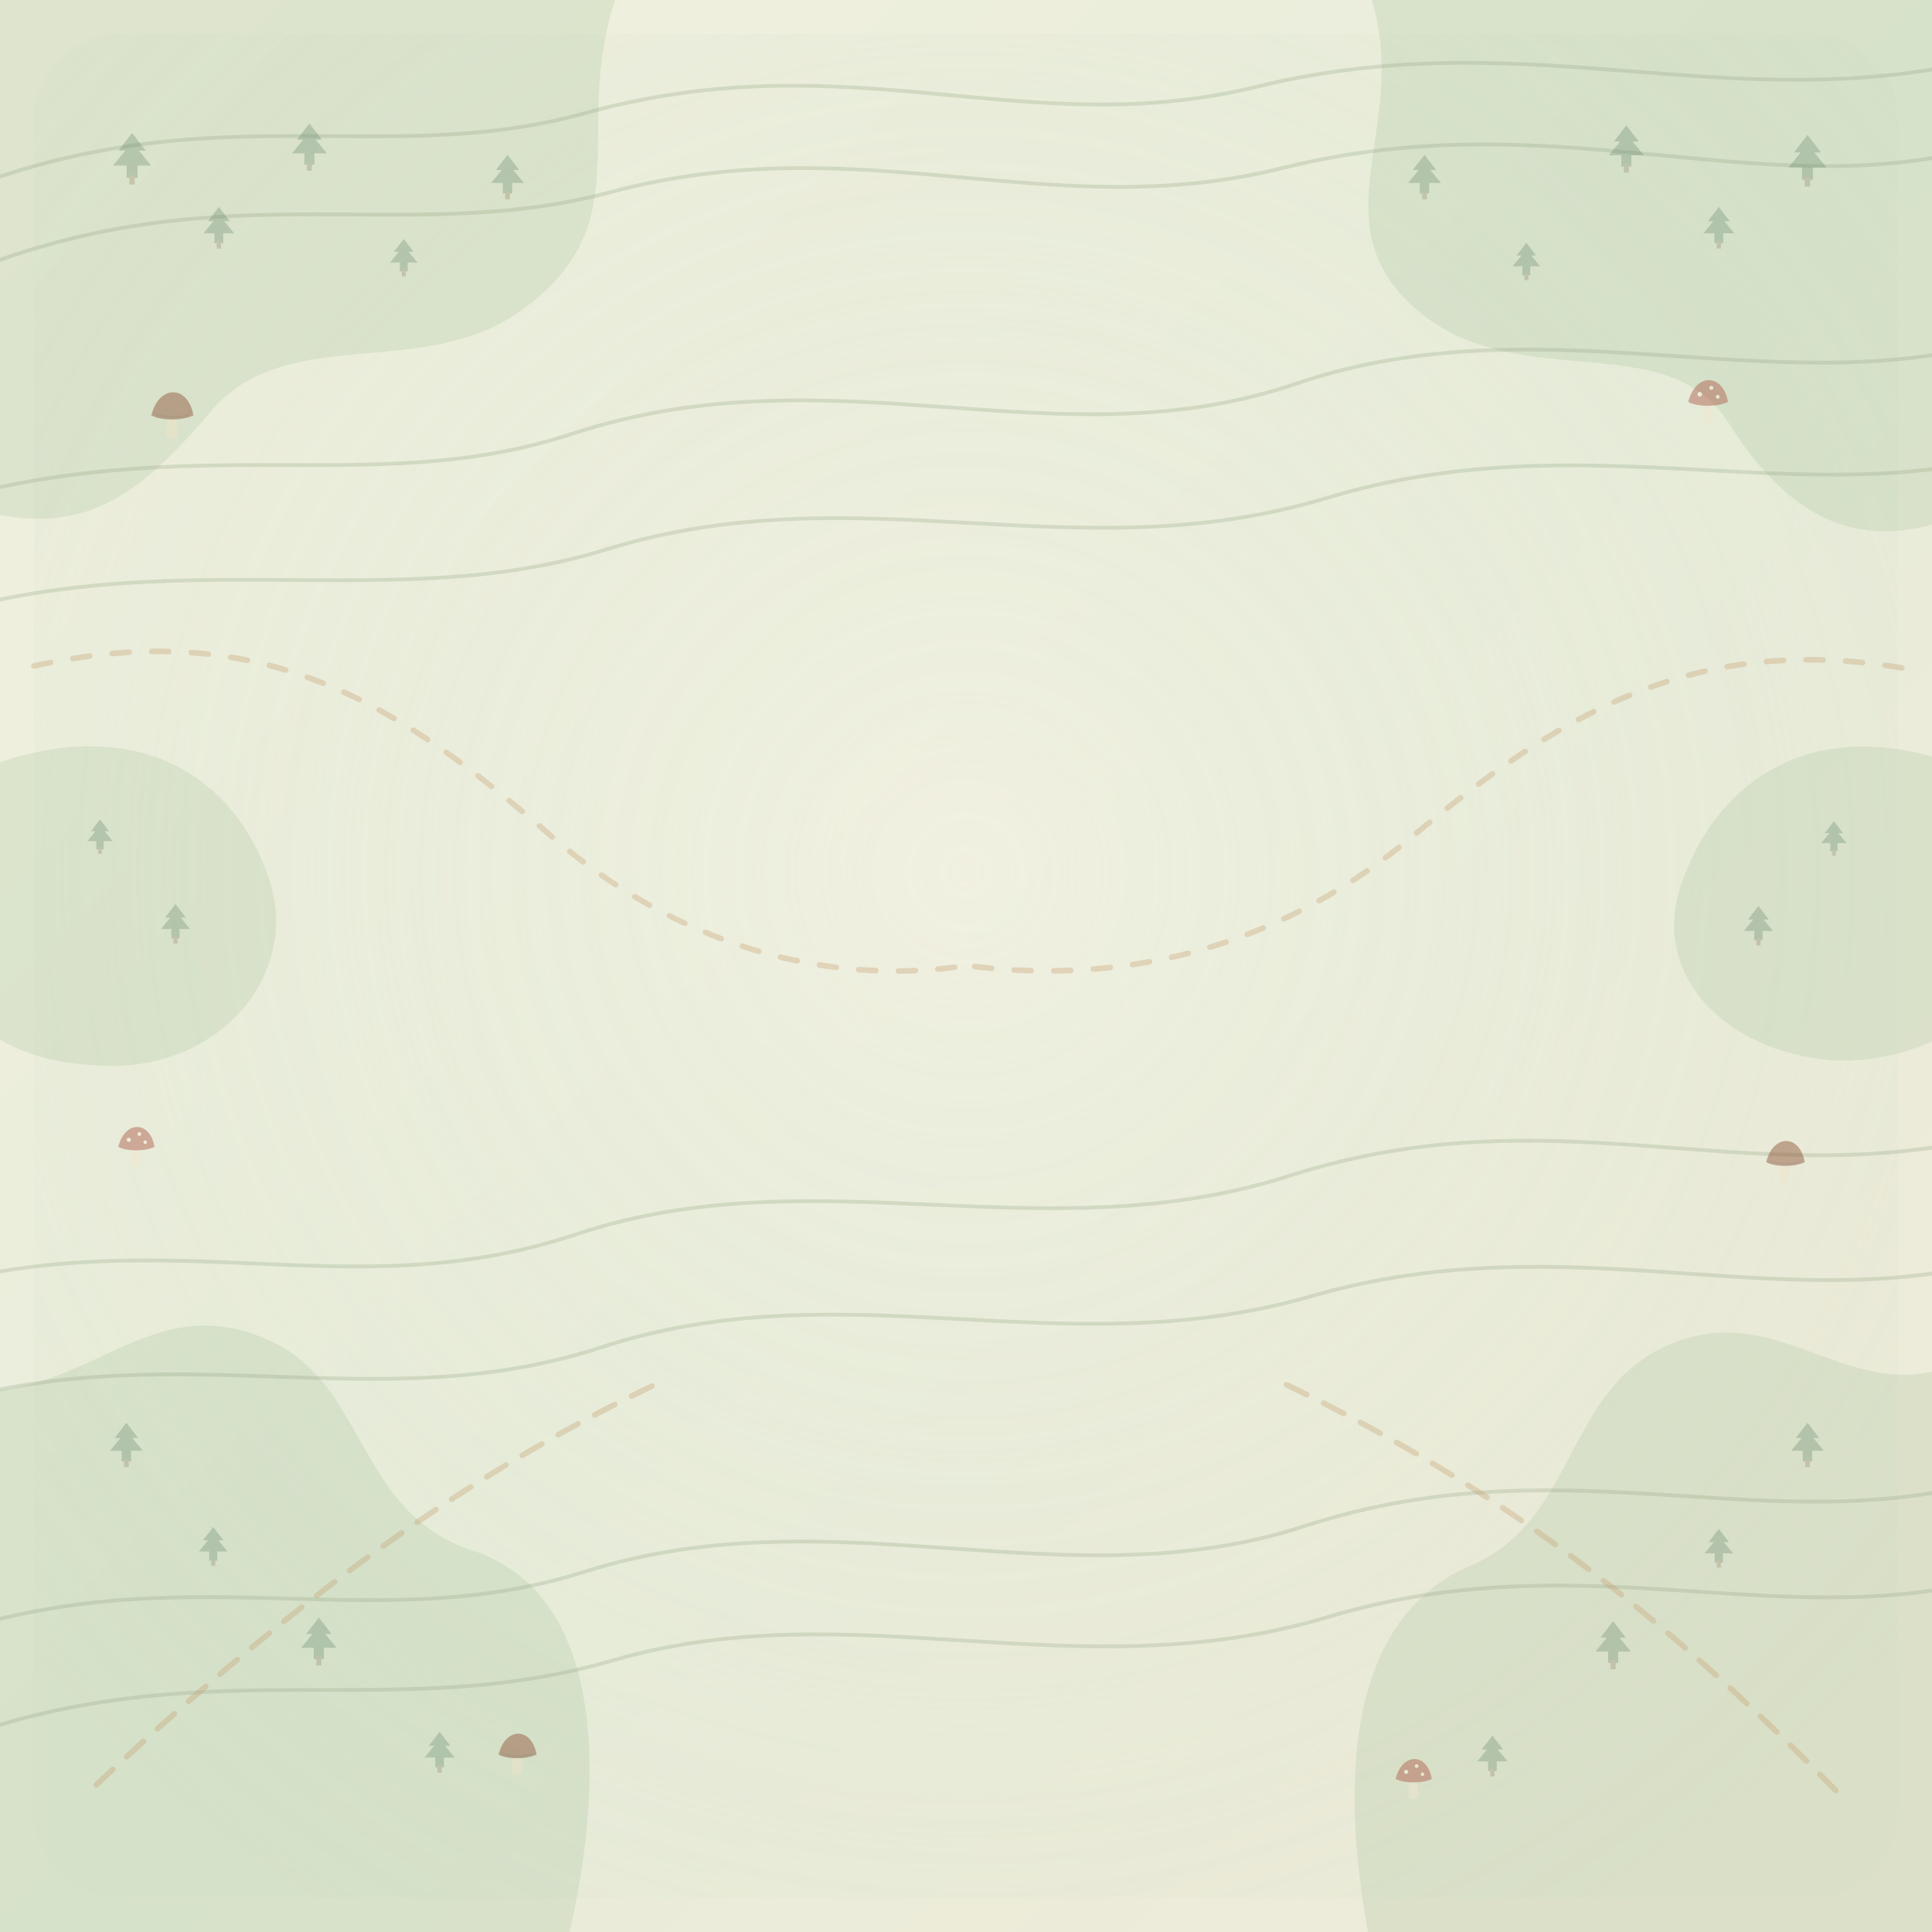
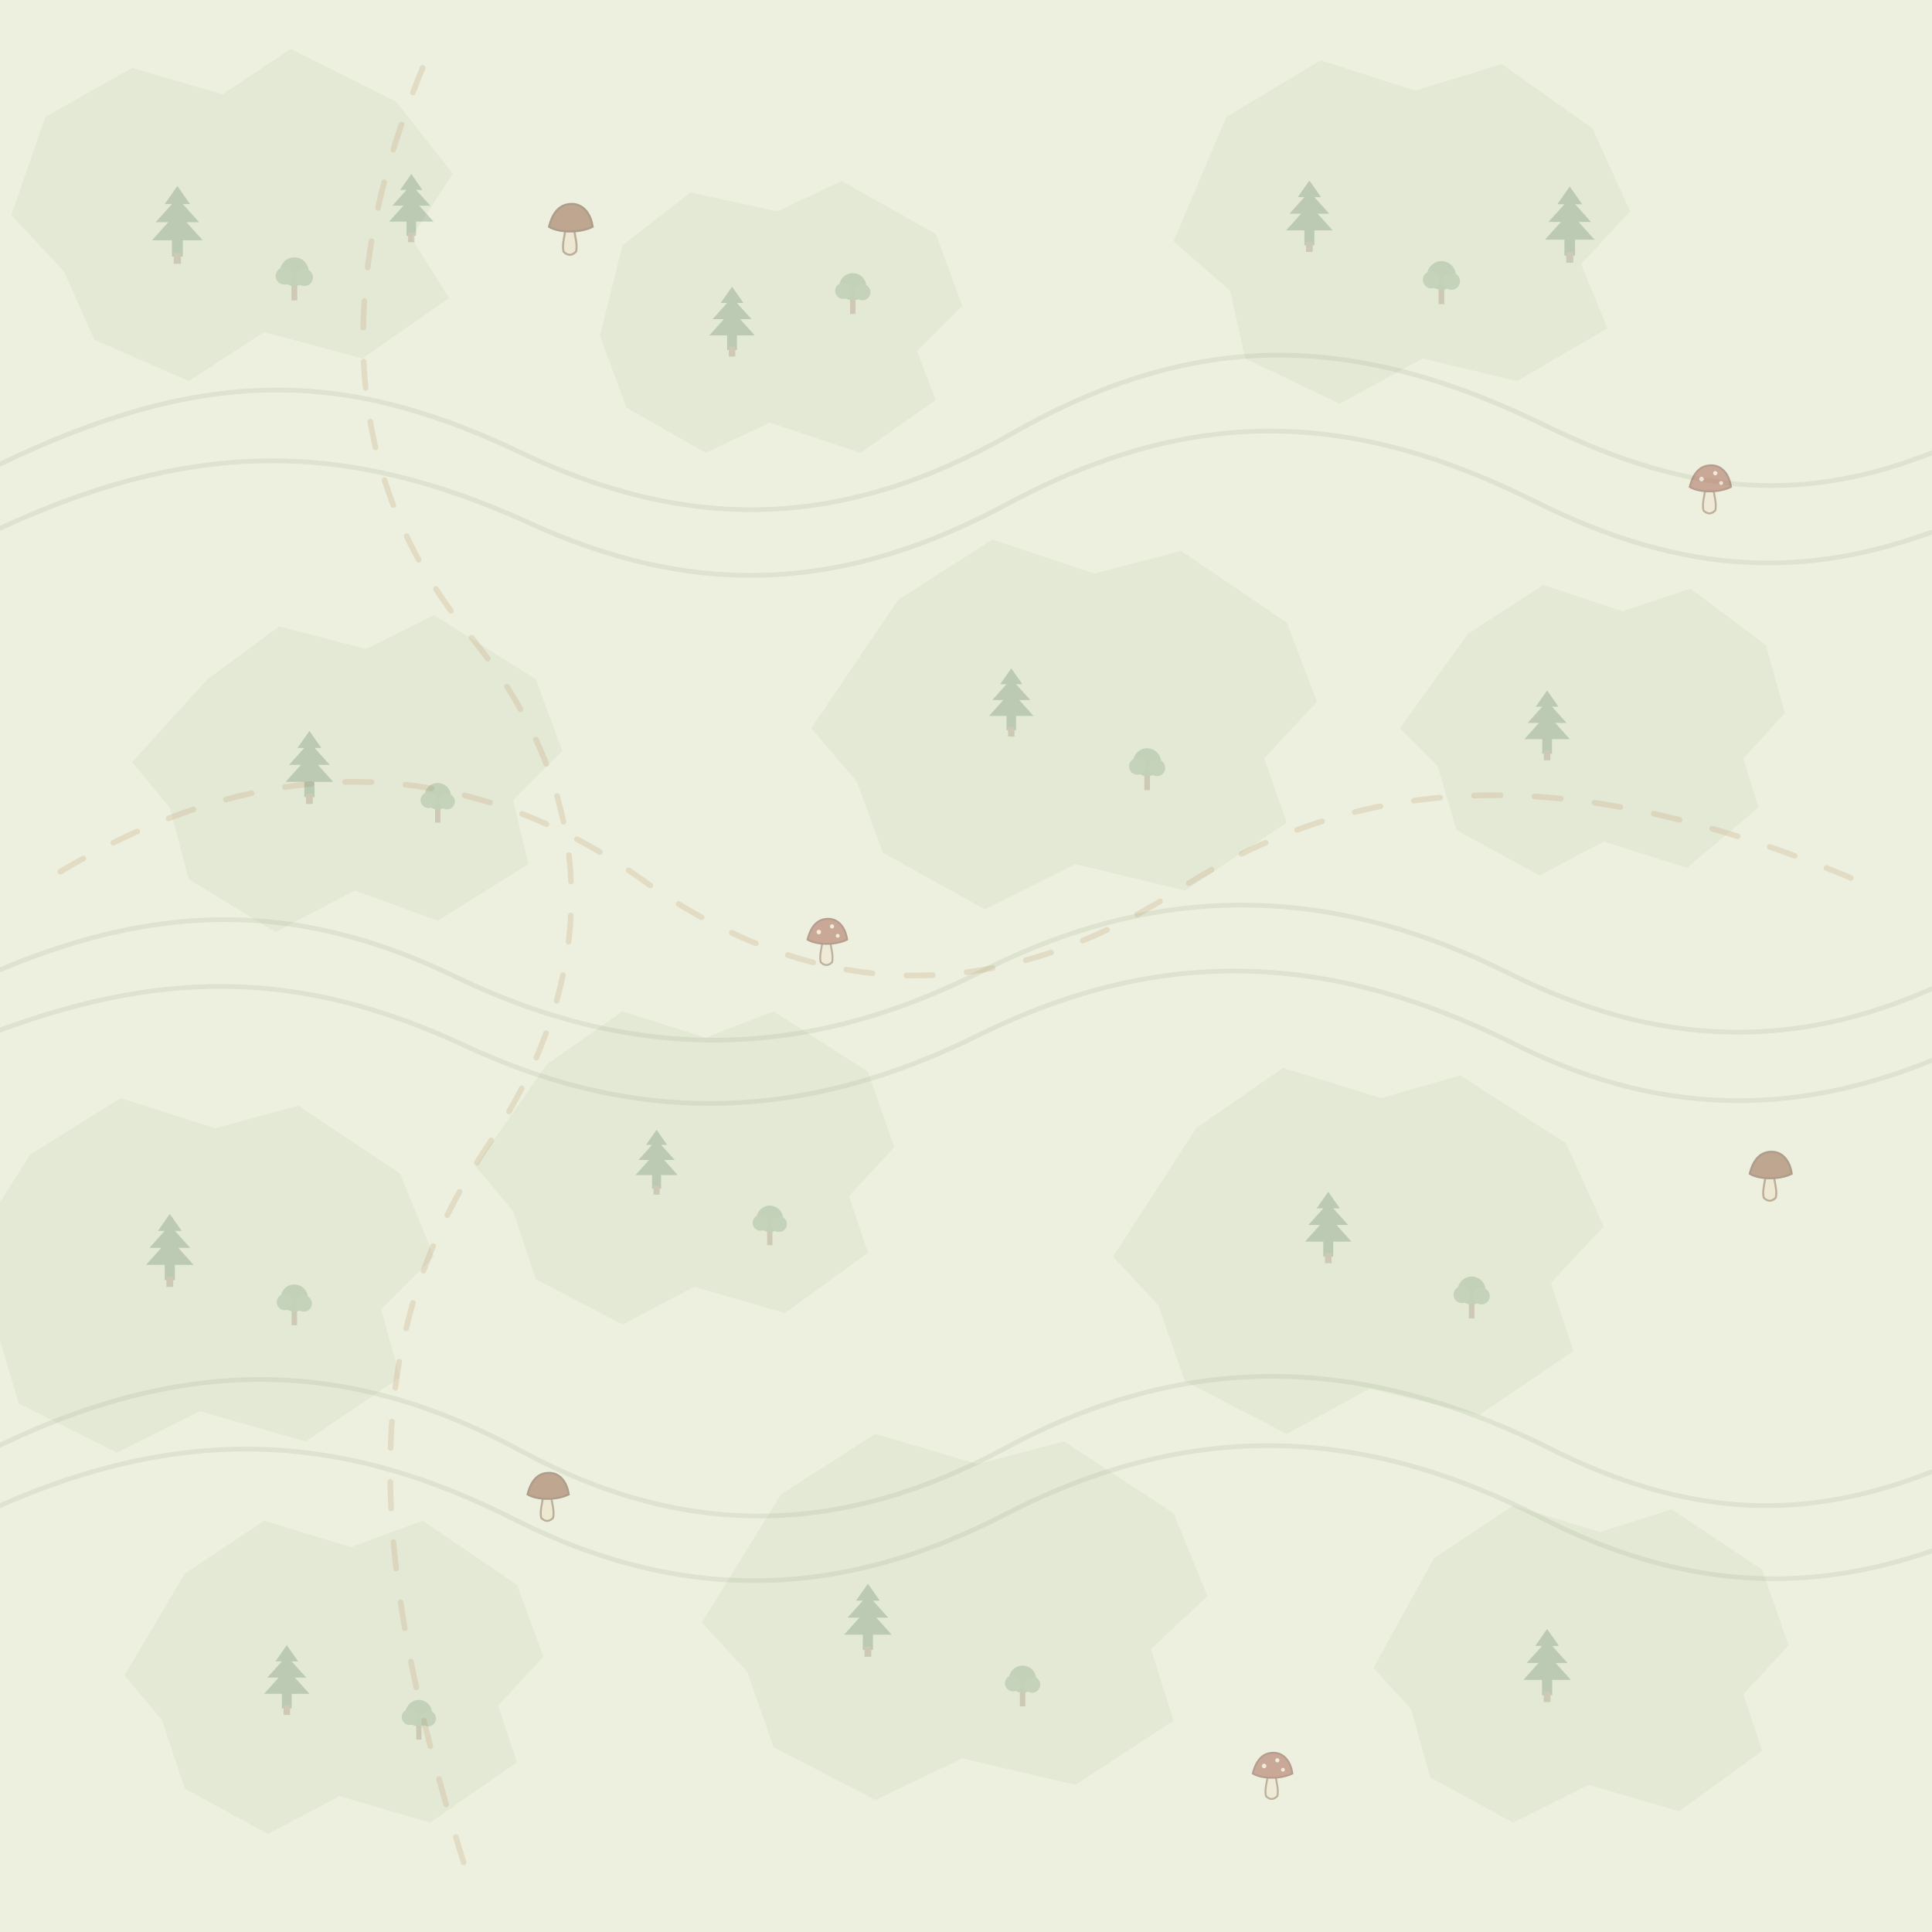
- <svg xmlns="http://www.w3.org/2000/svg" width="1024" height="1024" viewBox="0 0 1024 1024">
+ <svg xmlns="http://www.w3.org/2000/svg" width="512" height="512" viewBox="0 0 512 512">
  <defs>
-     <linearGradient id="paper" x1="0" y1="0" x2="1" y2="1">
-       <stop offset="0" stop-color="#f2f0df" />
-       <stop offset="0.52" stop-color="#e8edda" />
-       <stop offset="1" stop-color="#f0ead8" />
-     </linearGradient>
-     <radialGradient id="glade" cx="50%" cy="45%" r="65%">
-       <stop offset="0" stop-color="#f7f3e6" stop-opacity="0.74" />
-       <stop offset="1" stop-color="#d6e2cc" stop-opacity="0.18" />
-     </radialGradient>
    <g id="pine">
-       <path d="M0 -16L-10 -3H-5L-14 8H-4V17H4V8H14L5 -3H10Z" fill="#4e7657" />
-       <path d="M-2 15H2V22H-2Z" fill="#8b7256" />
+       <path d="M0-14-7-4h4l-9 10h7l-9 10h11v9h6v-9h11L5 6h7L3-4h4Z" fill="#557b5e" />
+       <path d="M-2 23h4v6h-4Z" fill="#92785d" />
+     </g>
+     <g id="broadleaf">
+       <path d="M-2 8h4v12h-4Z" fill="#92785d" />
+       <circle cx="0" cy="0" r="10" fill="#6f936e" />
+       <circle cx="-7" cy="3" r="6" fill="#789b76" />
+       <circle cx="7" cy="4" r="6" fill="#789b76" />
    </g>
    <g id="mushroom-brown">
-       <path d="M-3 2C-3 8 -5 13 -4 18C-2 21 2 21 4 18C5 13 3 8 3 2Z" fill="#efe3c7" />
-       <path d="M-15 3C-12 -9 -5 -14 1 -14C8 -14 14 -8 16 3C8 7 -8 7 -15 3Z" fill="#8f563a" />
-       <path d="M-12 2C-4 5 7 5 13 2" fill="none" stroke="#694431" stroke-width="1.4" opacity="0.55" />
+       <path d="M-2 1c0 5-2 9-1 13 2 2 4 2 6 0 1-4-1-8-1-13Z" fill="#eee1c5" stroke="#8f7257" stroke-width="1" />
+       <path d="M-10 2c2-8 6-11 11-11s9 4 10 11C5 5-5 5-10 2Z" fill="#956247" stroke="#74503c" stroke-width="1" />
    </g>
    <g id="mushroom-red">
-       <path d="M-3 2C-3 8 -5 13 -4 18C-2 21 2 21 4 18C5 13 3 8 3 2Z" fill="#f1e5cf" />
-       <path d="M-15 3C-12 -9 -5 -14 1 -14C8 -14 14 -8 16 3C8 7 -8 7 -15 3Z" fill="#ad5f4d" />
-       <circle cx="-6" cy="-3" r="1.8" fill="#f4ead9" />
-       <circle cx="3" cy="-8" r="1.6" fill="#f4ead9" />
-       <circle cx="8" cy="-1" r="1.5" fill="#f4ead9" />
+       <path d="M-2 1c0 5-2 9-1 13 2 2 4 2 6 0 1-4-1-8-1-13Z" fill="#f1e5cf" stroke="#92775d" stroke-width="1" />
+       <path d="M-10 2c2-8 6-11 11-11s9 4 10 11C5 5-5 5-10 2Z" fill="#aa6655" stroke="#855144" stroke-width="1" />
+       <circle cx="-4" cy="-2" r="1.2" fill="#f4ead9" />
+       <circle cx="3" cy="-5" r="1.1" fill="#f4ead9" />
+       <circle cx="6" cy="0" r="1" fill="#f4ead9" />
    </g>
  </defs>
-   <rect width="1024" height="1024" fill="url(#paper)" />
-   <rect x="18" y="18" width="988" height="988" rx="46" fill="url(#glade)" opacity="0.75" />
-   <g fill="#9dbb91" opacity="0.22">
-     <path d="M0 0H326C303 70 340 118 277 164C224 203 151 170 111 219C76 260 48 282 0 273Z" />
-     <path d="M1024 0H727C748 68 696 119 753 166C806 209 884 173 916 224C944 268 977 291 1024 278Z" />
-     <path d="M0 1024V737C55 730 86 684 144 711C195 735 189 802 251 822C309 841 326 916 302 1024Z" />
-     <path d="M1024 1024V727C974 738 939 689 884 713C829 737 836 806 779 830C726 853 706 918 725 1024Z" />
-     <path d="M0 404C71 380 124 409 143 467C158 514 121 563 62 565C35 565 15 560 0 551Z" />
-     <path d="M1024 401C956 382 909 416 891 469C875 516 913 557 971 562C990 563 1008 559 1024 552Z" />
+   <rect width="512" height="512" fill="#edf0df" />
+   <g fill="#a9c49e" opacity=".16">
+     <path d="M12 31 35 18l24 7 18-12 28 14 15 19-11 17 10 16-23 16-26-7-20 13-25-11-8-18L3 57Z" />
+     <path d="m165 65 18-14 23 5 17-8 25 14 7 19-12 12 5 13-20 14-24-8-17 8-21-12-7-19Z" />
+     <path d="m325 31 25-15 25 8 23-7 24 17 10 22-13 14 7 17-24 14-25-6-22 12-25-12-4-18-15-13Z" />
+     <path d="m55 180 19-14 23 6 18-9 27 17 7 19-13 13 4 17-24 15-22-8-21 11-23-14-5-19-10-12Z" />
+     <path d="m238 159 25-16 27 9 23-6 28 19 8 21-14 15 6 17-27 18-29-7-24 12-27-15-7-19-12-14Z" />
+     <path d="m389 168 20-13 21 7 18-6 20 15 5 18-11 12 4 13-19 16-22-7-17 9-22-12-5-17-10-10Z" />
+     <path d="m8 306 24-15 25 8 22-6 27 18 9 22-14 14 5 18-25 17-28-8-22 11-26-13-6-20-12-13Z" />
+     <path d="m145 282 20-14 22 7 18-7 25 16 7 20-12 13 5 15-22 16-24-7-19 10-23-12-6-18-10-12Z" />
+     <path d="m317 299 23-16 26 8 21-6 28 18 10 22-14 15 6 18-25 17-29-7-22 12-27-14-7-20-12-13Z" />
+     <path d="m49 417 21-14 23 7 19-7 25 17 7 19-12 13 5 15-23 16-24-7-19 10-22-12-6-18-10-12Z" />
+     <path d="m207 396 25-16 27 8 23-6 29 19 9 22-15 14 6 19-26 17-30-7-23 11-27-14-7-20-12-13Z" />
+     <path d="m380 413 21-14 23 7 19-6 24 16 7 20-12 13 5 15-22 16-24-7-20 10-22-12-5-18-10-11Z" />
  </g>
-   <g fill="none" stroke="#879d79" stroke-width="2" opacity="0.25" stroke-linecap="round">
-     <path d="M-40 109C105 45 198 91 310 60C451 21 543 76 666 46C817 9 925 69 1072 26" />
-     <path d="M-31 150C112 87 210 132 323 102C457 66 556 120 680 89C829 52 940 113 1061 75" />
-     <path d="M-52 272C96 224 193 266 303 230C443 184 561 247 688 203C822 158 950 218 1071 177" />
-     <path d="M-43 329C91 286 207 327 322 291C456 250 570 304 703 264C838 223 956 272 1067 240" />
-     <path d="M-58 688C84 642 181 696 306 654C433 612 554 665 684 623C832 576 937 639 1074 597" />
-     <path d="M-44 748C89 704 197 754 319 714C448 672 564 725 695 687C834 647 948 701 1066 666" />
-     <path d="M-53 875C89 818 190 871 310 833C443 791 565 850 691 809C835 762 945 822 1070 780" />
-     <path d="M-32 925C106 872 205 915 325 880C452 843 571 897 704 857C841 816 946 868 1062 835" />
+   <g fill="none" stroke="#8fa184" stroke-width="1.25" opacity=".17" stroke-linecap="round">
+     <path d="M0 123c54-26 91-25 136-4 47 23 88 21 132-4 49-28 91-27 142-2 39 19 69 20 102 7" />
+     <path d="M0 140c52-24 92-23 139-2 45 21 85 19 129-5 49-26 91-24 139 0 40 20 72 20 105 8" />
+     <path d="M0 257c45-19 82-17 121 2 48 23 93 22 140-2 48-24 93-22 139 1 40 20 76 20 112 4" />
+     <path d="M0 273c46-17 82-15 123 4 47 22 91 20 137-3 49-24 93-21 140 2 39 20 75 20 112 5" />
+     <path d="M0 383c52-25 95-22 139 2 43 23 84 22 127-1 48-26 94-25 143-1 39 20 70 20 103 7" />
+     <path d="M0 399c50-22 92-19 137 4 44 22 86 21 130-2 49-25 94-23 141 1 39 20 72 20 104 9" />
  </g>
-   <g fill="none" stroke="#c59f70" stroke-width="3" opacity="0.34" stroke-linecap="round">
-     <path d="M18 353C139 326 211 373 292 443C358 500 436 523 511 512" stroke-dasharray="9 12" />
-     <path d="M1008 354C896 335 824 381 749 443C682 499 602 523 514 512" stroke-dasharray="9 12" />
-     <path d="M51 946C156 848 246 782 349 733" stroke-dasharray="12 10" />
-     <path d="M973 949C876 850 790 786 680 733" stroke-dasharray="12 10" />
+   <g fill="none" stroke="#bf9c70" stroke-width="1.5" opacity=".24" stroke-linecap="round" stroke-dasharray="7 9">
+     <path d="M16 231c57-34 109-30 154 2 46 33 94 34 142 3 51-33 108-34 184-1" />
+     <path d="M112 18c-25 61-20 111 13 151 34 42 35 89 4 135-32 48-34 101-6 190" />
  </g>
-   <g opacity="0.27">
-     <g transform="translate(70 82) scale(.72)">
+   <g opacity=".28">
+     <g transform="translate(47 56) scale(.48)">
      <use href="#pine" />
    </g>
-     <g transform="translate(116 119) scale(.58)">
+     <g transform="translate(78 72) scale(.38)">
+       <use href="#broadleaf" />
+     </g>
+     <g transform="translate(109 52) scale(.42)">
      <use href="#pine" />
    </g>
-     <g transform="translate(164 76) scale(.66)">
+     <g transform="translate(194 82) scale(.43)">
      <use href="#pine" />
    </g>
-     <g transform="translate(214 135) scale(.52)">
+     <g transform="translate(226 76) scale(.36)">
+       <use href="#broadleaf" />
+     </g>
+     <g transform="translate(347 54) scale(.44)">
      <use href="#pine" />
    </g>
-     <g transform="translate(269 92) scale(.62)">
+     <g transform="translate(382 73) scale(.38)">
+       <use href="#broadleaf" />
+     </g>
+     <g transform="translate(416 56) scale(.47)">
      <use href="#pine" />
    </g>
-     <g transform="translate(755 92) scale(.62)">
+     <g transform="translate(82 200) scale(.45)">
      <use href="#pine" />
    </g>
-     <g transform="translate(809 137) scale(.52)">
+     <g transform="translate(116 211) scale(.35)">
+       <use href="#broadleaf" />
+     </g>
+     <g transform="translate(268 183) scale(.42)">
      <use href="#pine" />
    </g>
-     <g transform="translate(862 77) scale(.66)">
+     <g transform="translate(304 202) scale(.37)">
+       <use href="#broadleaf" />
+     </g>
+     <g transform="translate(410 189) scale(.43)">
      <use href="#pine" />
    </g>
-     <g transform="translate(911 119) scale(.58)">
+     <g transform="translate(45 328) scale(.45)">
      <use href="#pine" />
    </g>
-     <g transform="translate(958 83) scale(.72)">
+     <g transform="translate(78 344) scale(.36)">
+       <use href="#broadleaf" />
+     </g>
+     <g transform="translate(174 305) scale(.4)">
      <use href="#pine" />
    </g>
-     <g transform="translate(67 764) scale(.62)">
+     <g transform="translate(204 323) scale(.35)">
+       <use href="#broadleaf" />
+     </g>
+     <g transform="translate(352 322) scale(.44)">
      <use href="#pine" />
    </g>
-     <g transform="translate(113 818) scale(.54)">
+     <g transform="translate(390 342) scale(.37)">
+       <use href="#broadleaf" />
+     </g>
+     <g transform="translate(76 442) scale(.43)">
      <use href="#pine" />
    </g>
-     <g transform="translate(169 868) scale(.67)">
+     <g transform="translate(111 454) scale(.35)">
+       <use href="#broadleaf" />
+     </g>
+     <g transform="translate(230 426) scale(.45)">
      <use href="#pine" />
    </g>
-     <g transform="translate(233 927) scale(.57)">
-       <use href="#pine" />
+     <g transform="translate(271 445) scale(.36)">
+       <use href="#broadleaf" />
    </g>
-     <g transform="translate(791 929) scale(.57)">
-       <use href="#pine" />
-     </g>
-     <g transform="translate(855 870) scale(.67)">
-       <use href="#pine" />
-     </g>
-     <g transform="translate(911 819) scale(.54)">
-       <use href="#pine" />
-     </g>
-     <g transform="translate(958 764) scale(.62)">
-       <use href="#pine" />
-     </g>
-     <g transform="translate(53 442) scale(.48)">
-       <use href="#pine" />
-     </g>
-     <g transform="translate(93 488) scale(.55)">
-       <use href="#pine" />
-     </g>
-     <g transform="translate(972 443) scale(.48)">
-       <use href="#pine" />
-     </g>
-     <g transform="translate(932 489) scale(.55)">
+     <g transform="translate(410 438) scale(.45)">
      <use href="#pine" />
    </g>
  </g>
-   <g opacity="0.48">
-     <g transform="translate(91 218) scale(.72)">
+   <g opacity=".52">
+     <g transform="translate(151 59) scale(.55)">
      <use href="#mushroom-brown" />
    </g>
-     <g transform="translate(905 211) scale(.68)">
+     <g transform="translate(453 128) scale(.52)">
      <use href="#mushroom-red" />
    </g>
-     <g transform="translate(72 606) scale(.62)">
+     <g transform="translate(219 248) scale(.5)">
      <use href="#mushroom-red" />
    </g>
-     <g transform="translate(946 614) scale(.66)">
+     <g transform="translate(469 310) scale(.53)">
      <use href="#mushroom-brown" />
    </g>
-     <g transform="translate(274 928) scale(.65)">
+     <g transform="translate(145 395) scale(.52)">
      <use href="#mushroom-brown" />
    </g>
-     <g transform="translate(749 941) scale(.62)">
+     <g transform="translate(337 469) scale(.5)">
      <use href="#mushroom-red" />
    </g>
  </g>
</svg>
